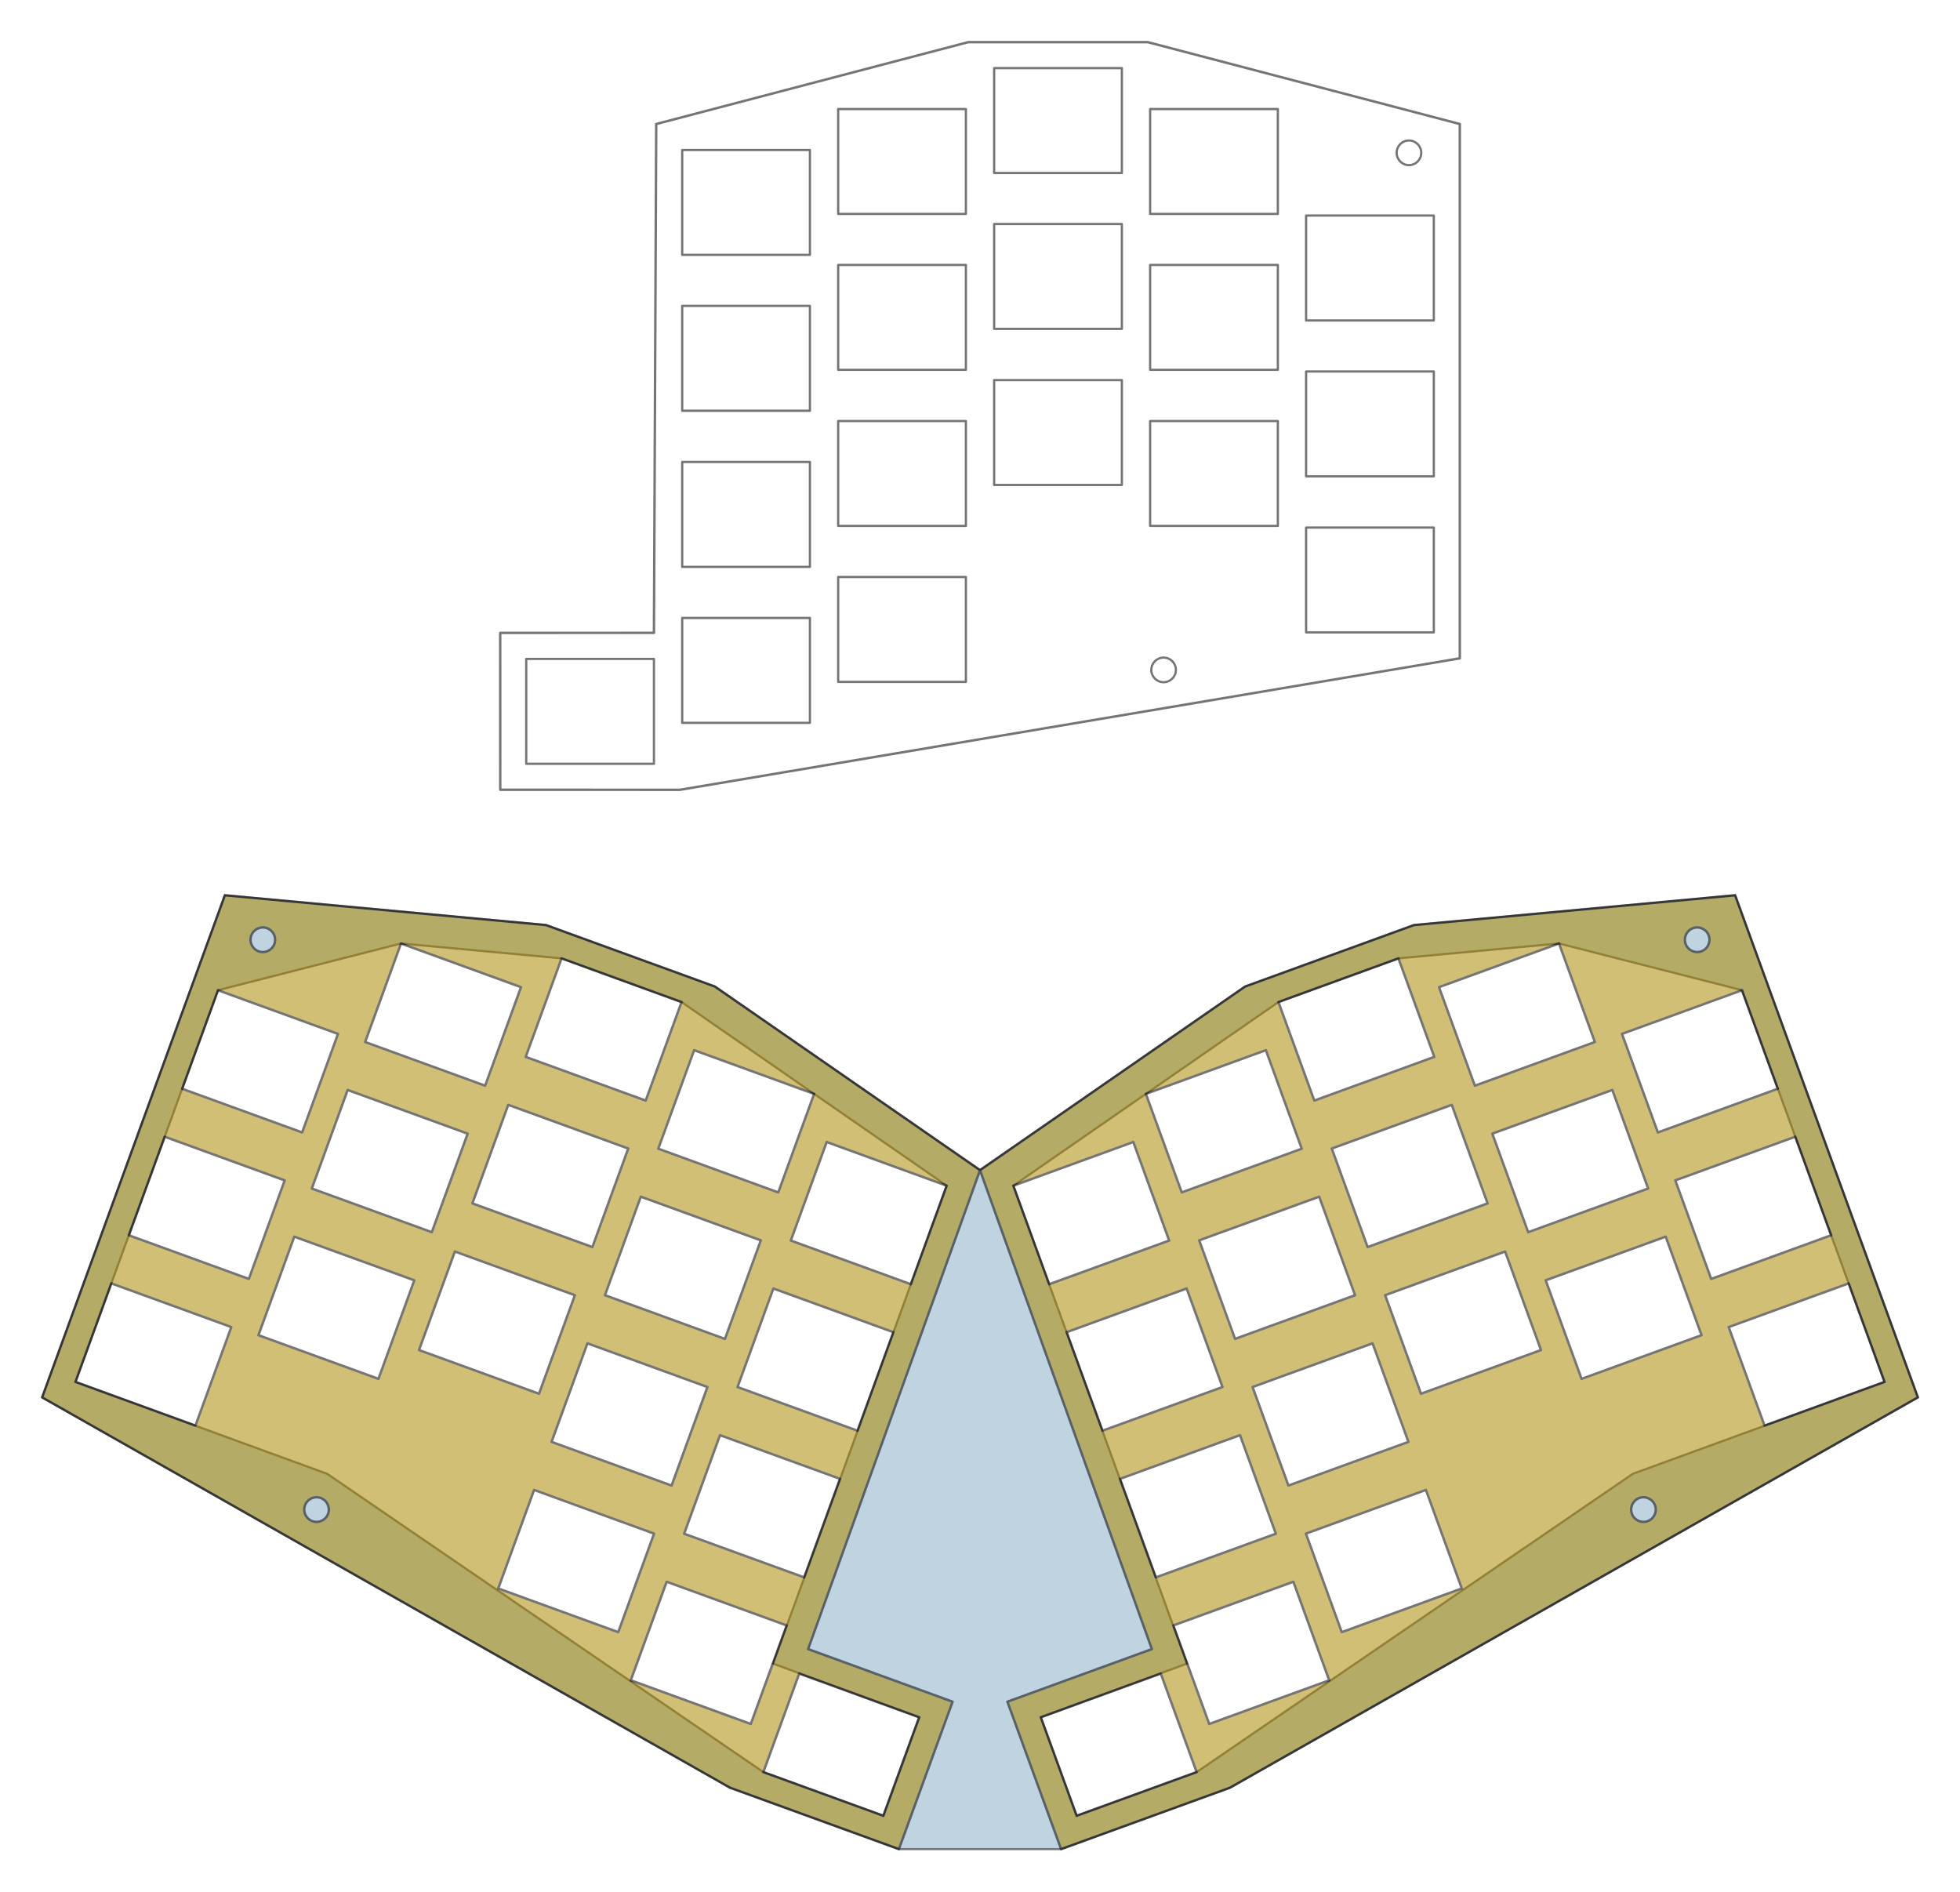
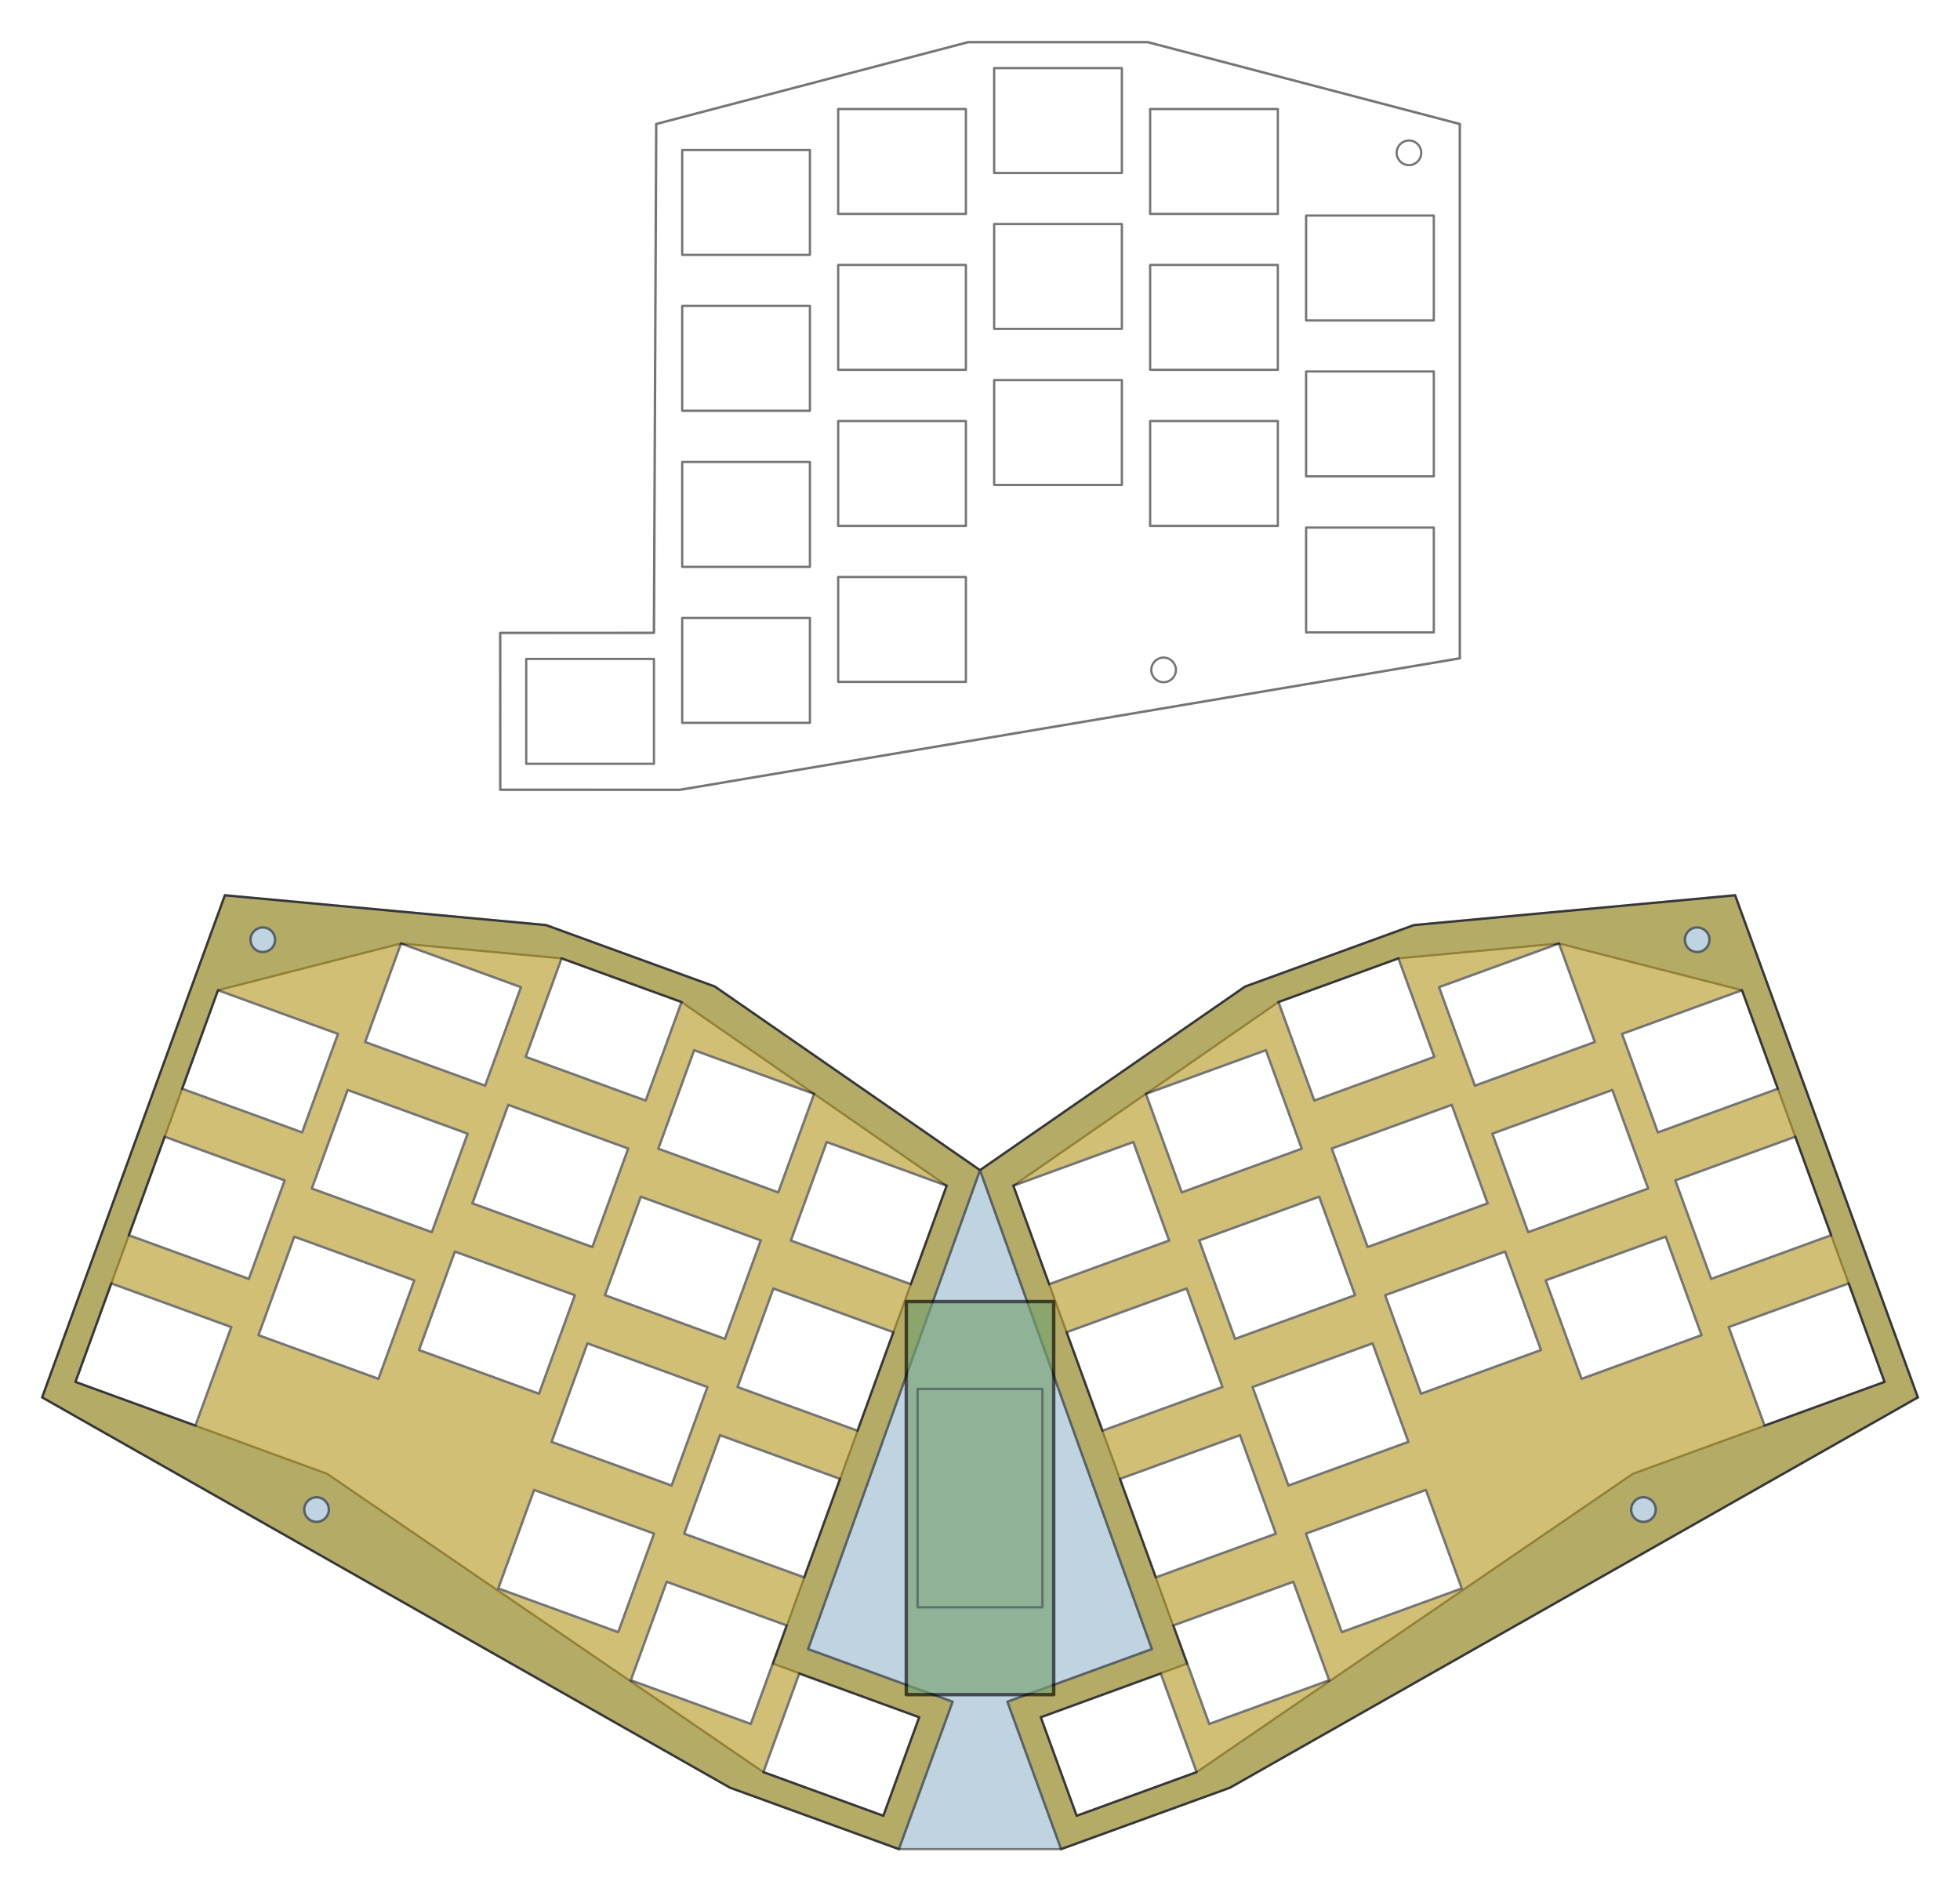
<svg xmlns="http://www.w3.org/2000/svg" width="239.387mm" height="230.967mm" viewBox="0 0 239.387 230.967" version="1.1" id="svg2944">
  <defs id="defs2938" />
  <g id="layer3" style="display:inline;opacity:0.538">
    <path transform="scale(0.2645833)" d="m 103.811,413.236 -84.348,231.746 317.541,180.158 77.941,28.344 h 74.879 L 567.766,825.141 885.309,644.982 800.959,413.236 652.715,426.992 574.771,455.361 452.385,540.107 330,455.361 252.057,426.992 Z m 81.291,22.236 74.121,6.867 55.402,20.164 61.193,42.385 61.195,42.383 -80.158,220.59 67.477,24.766 -16.557,45.488 L 352.375,817.949 151.035,680.277 34.822,637.85 100.629,457.045 Z m 534.566,0 84.473,21.572 65.809,180.805 -116.215,42.428 -201.338,137.672 -55.402,20.166 -16.557,-45.488 67.479,-24.766 -80.158,-220.59 61.193,-42.383 61.195,-42.385 55.4,-20.164 z" style="opacity:1;fill:#89aec8;fill-opacity:1;stroke:#010004;stroke-width:1px;stroke-linecap:butt;stroke-linejoin:miter;stroke-opacity:1;stop-opacity:1" id="path3627" />
  </g>
  <g id="layer1" transform="translate(2.249172,-5.700928)" style="display:inline;opacity:0.542">
    <g id="g1017" transform="translate(61.8848,23.88)">
      <g transform="translate(0,4.999696)" id="g2653">
        <rect style="fill:none;stroke:#000000;stroke-width:0.276;stroke-linejoin:round;stroke-miterlimit:4;stroke-dasharray:none;stroke-opacity:1" id="rect1798-3-1-5" width="15.599" height="12.808" x="0.138" y="57.288" />
      </g>
      <g id="g2653-4" transform="translate(19.05)">
        <rect style="fill:none;stroke:#000000;stroke-width:0.276;stroke-linejoin:round;stroke-miterlimit:4;stroke-dasharray:none;stroke-opacity:1" id="rect1798-0" width="15.599" height="12.808" x="0.138" y="0.138" />
        <rect y="19.176" x="0.138" height="12.808" width="15.599" id="rect1798-3-6" style="fill:none;stroke:#000000;stroke-width:0.276;stroke-linejoin:round;stroke-miterlimit:4;stroke-dasharray:none;stroke-opacity:1" />
        <rect style="fill:none;stroke:#000000;stroke-width:0.276;stroke-linejoin:round;stroke-miterlimit:4;stroke-dasharray:none;stroke-opacity:1" id="rect1798-3-1-53" width="15.599" height="12.808" x="0.138" y="38.238" />
        <rect y="57.288" x="0.138" height="12.808" width="15.599" id="rect1798-3-1-5-8" style="fill:none;stroke:#000000;stroke-width:0.276;stroke-linejoin:round;stroke-miterlimit:4;stroke-dasharray:none;stroke-opacity:1" />
      </g>
      <g id="g2653-49" transform="translate(38.1,-5)">
        <rect style="fill:none;stroke:#000000;stroke-width:0.276;stroke-linejoin:round;stroke-miterlimit:4;stroke-dasharray:none;stroke-opacity:1" id="rect1798-1" width="15.599" height="12.808" x="0.138" y="0.138" />
        <rect y="19.176" x="0.138" height="12.808" width="15.599" id="rect1798-3-5" style="fill:none;stroke:#000000;stroke-width:0.276;stroke-linejoin:round;stroke-miterlimit:4;stroke-dasharray:none;stroke-opacity:1" />
        <rect style="fill:none;stroke:#000000;stroke-width:0.276;stroke-linejoin:round;stroke-miterlimit:4;stroke-dasharray:none;stroke-opacity:1" id="rect1798-3-1-9" width="15.599" height="12.808" x="0.138" y="38.238" />
        <rect y="57.288" x="0.138" height="12.808" width="15.599" id="rect1798-3-1-5-83" style="fill:none;stroke:#000000;stroke-width:0.276;stroke-linejoin:round;stroke-miterlimit:4;stroke-dasharray:none;stroke-opacity:1" />
      </g>
      <g id="g2653-1" transform="translate(57.15,-10)">
        <rect style="fill:none;stroke:#000000;stroke-width:0.276;stroke-linejoin:round;stroke-miterlimit:4;stroke-dasharray:none;stroke-opacity:1" id="rect1798-9" width="15.599" height="12.808" x="0.138" y="0.138" />
        <rect y="19.176" x="0.138" height="12.808" width="15.599" id="rect1798-3-67" style="fill:none;stroke:#000000;stroke-width:0.276;stroke-linejoin:round;stroke-miterlimit:4;stroke-dasharray:none;stroke-opacity:1" />
        <rect style="fill:none;stroke:#000000;stroke-width:0.276;stroke-linejoin:round;stroke-miterlimit:4;stroke-dasharray:none;stroke-opacity:1" id="rect1798-3-1-8" width="15.599" height="12.808" x="0.138" y="38.238" />
      </g>
      <g id="g2653-5" transform="translate(76.2,-5)">
        <rect style="fill:none;stroke:#000000;stroke-width:0.276;stroke-linejoin:round;stroke-miterlimit:4;stroke-dasharray:none;stroke-opacity:1" id="rect1798-5" width="15.599" height="12.808" x="0.138" y="0.138" />
        <rect y="19.176" x="0.138" height="12.808" width="15.599" id="rect1798-3-61" style="fill:none;stroke:#000000;stroke-width:0.276;stroke-linejoin:round;stroke-miterlimit:4;stroke-dasharray:none;stroke-opacity:1" />
        <rect style="fill:none;stroke:#000000;stroke-width:0.276;stroke-linejoin:round;stroke-miterlimit:4;stroke-dasharray:none;stroke-opacity:1" id="rect1798-3-1-59" width="15.599" height="12.808" x="0.138" y="38.238" />
      </g>
      <g id="g2653-9" transform="translate(95.25,8.007829)">
        <rect style="fill:none;stroke:#000000;stroke-width:0.276;stroke-linejoin:round;stroke-miterlimit:4;stroke-dasharray:none;stroke-opacity:1" id="rect1798-51" width="15.599" height="12.808" x="0.138" y="0.138" />
        <rect y="19.176" x="0.138" height="12.808" width="15.599" id="rect1798-3-7" style="fill:none;stroke:#000000;stroke-width:0.276;stroke-linejoin:round;stroke-miterlimit:4;stroke-dasharray:none;stroke-opacity:1" />
        <rect style="fill:none;stroke:#000000;stroke-width:0.276;stroke-linejoin:round;stroke-miterlimit:4;stroke-dasharray:none;stroke-opacity:1" id="rect1798-3-1-4" width="15.599" height="12.808" x="0.138" y="38.238" />
      </g>
      <ellipse style="font-variation-settings:normal;opacity:1;vector-effect:none;fill:none;fill-opacity:1;stroke:#000000;stroke-width:0.271;stroke-linecap:butt;stroke-linejoin:round;stroke-miterlimit:4;stroke-dasharray:none;stroke-dashoffset:0;stroke-opacity:1;stop-color:#000000;stop-opacity:1" id="path1222" cx="77.984" cy="63.631" rx="1.503" ry="1.504" />
      <ellipse ry="1.504" rx="1.503" cy="0.483" cx="107.95" id="path1222-5" style="font-variation-settings:normal;opacity:1;vector-effect:none;fill:none;fill-opacity:1;stroke:#000000;stroke-width:0.271;stroke-linecap:butt;stroke-linejoin:round;stroke-miterlimit:4;stroke-dasharray:none;stroke-dashoffset:0;stroke-opacity:1;stop-color:#000000;stop-opacity:1" />
      <path transform="matrix(0.2645833,0,0,0.2645833,-20.64036,-19.10017)" d="M 282.527,22.943 138.537,60.721 137.489,295.584 l -70.971,0.014 0.02,72.406 82.936,0.023 360.01,-60.687 V 60.721 L 365.473,22.943 Z" style="font-variation-settings:normal;opacity:1;vector-effect:none;fill:none;fill-opacity:1;stroke:#000000;stroke-width:1.129;stroke-linecap:butt;stroke-linejoin:round;stroke-miterlimit:4;stroke-dasharray:none;stroke-dashoffset:0;stroke-opacity:1;stop-color:#000000;stop-opacity:1" id="rect1309" />
    </g>
    <g style="opacity:1;stop-opacity:1" transform="rotate(-20,496.7223,-214.8347)" id="use3567">
      <g id="g1079" transform="translate(0,4.999696)" />
      <g transform="translate(19.05)" id="g1089" />
      <g transform="translate(38.1,-5)" id="g1099" />
      <g transform="translate(57.15,-10)" id="g1107" />
      <g transform="translate(76.2,-5)" id="g1115" />
      <g transform="translate(95.25,8.007829)" id="g1123" />
    </g>
    <path id="path1185" style="font-variation-settings:normal;opacity:1;vector-effect:none;fill:#aa8800;fill-opacity:1;stroke:#000000;stroke-width:0.299;stroke-linecap:butt;stroke-linejoin:round;stroke-miterlimit:4;stroke-dasharray:none;stroke-dashoffset:0;stroke-opacity:1;stop-color:#000000;stop-opacity:1" d="m 85.063,126.182 32.381,22.423 -20.993,58.488 17.644,6.426 -6.557,18 -20.622,-7.499 -84.016,-47.667 22.317,-61.316 39.223,3.639 z m -56.625,-6.23 a 1.503,1.504 20 0 0 0.898,1.927 1.503,1.504 20 0 0 1.927,-0.899 1.503,1.504 20 0 0 -0.898,-1.927 1.503,1.504 20 0 0 -1.927,0.899 m 6.561,69.589 a 1.503,1.504 20 0 0 0.898,1.927 1.503,1.504 20 0 0 1.927,-0.899 1.503,1.504 20 0 0 -0.898,-1.927 1.503,1.504 20 0 0 -1.927,0.899 m -8.996,-21.776 -14.658,-5.335 -4.38,12.035 14.658,5.335 z m 6.519,-17.912 -14.658,-5.335 -4.38,12.035 14.658,5.335 z m 6.512,-17.89 -14.658,-5.335 -4.38,12.035 14.658,5.335 z m 9.319,30.094 -14.658,-5.335 -4.38,12.035 14.658,5.335 z m 6.519,-17.912 -14.658,-5.335 -4.38,12.035 14.658,5.335 z m 6.512,-17.89 -14.658,-5.335 -4.38,12.035 14.658,5.335 z m 6.58,37.619 -14.658,-5.335 -4.38,12.035 14.658,5.335 z m 6.519,-17.912 -14.658,-5.335 -4.38,12.035 14.658,5.335 z m 6.512,-17.89 -14.658,-5.335 -4.38,12.035 14.658,5.335 z m -3.355,64.917 -14.658,-5.335 -4.38,12.035 14.658,5.335 z m 6.515,-17.901 -14.658,-5.335 -4.38,12.035 14.658,5.335 z m 6.519,-17.912 -14.658,-5.335 -4.38,12.035 14.658,5.335 z m 6.512,-17.89 -14.658,-5.335 -4.38,12.035 14.658,5.335 z m -3.355,64.917 -14.658,-5.335 -4.38,12.035 14.658,5.335 z m 6.515,-17.901 -14.658,-5.335 -4.38,12.035 14.658,5.335 z m 6.519,-17.912 -14.658,-5.335 -4.38,12.035 14.658,5.335 z m 6.511,-17.89 -14.658,-5.335 -4.38,12.035 14.658,5.335 z m -3.355,64.917 -14.658,-5.335 -4.38,12.035 14.658,5.335 z m 39.804,-89.235 -32.381,22.423 20.993,58.488 -17.644,6.426 6.557,18 20.622,-7.499 84.016,-47.667 -22.317,-61.316 -39.223,3.639 z m 56.625,-6.23 a 1.504,1.503 70 0 1 -0.898,1.927 1.504,1.503 70 0 1 -1.927,-0.899 1.504,1.503 70 0 1 0.898,-1.927 1.504,1.503 70 0 1 1.927,0.899 m -6.561,69.589 a 1.504,1.503 70 0 1 -0.898,1.927 1.504,1.503 70 0 1 -1.927,-0.899 1.504,1.503 70 0 1 0.898,-1.927 1.504,1.503 70 0 1 1.927,0.899 m 8.996,-21.776 14.658,-5.335 4.38,12.035 -14.658,5.335 z m -6.519,-17.912 14.658,-5.335 4.38,12.035 -14.658,5.335 z m -6.512,-17.89 14.658,-5.335 4.38,12.035 -14.658,5.335 z m -9.319,30.094 14.658,-5.335 4.38,12.035 -14.658,5.335 z m -6.519,-17.912 14.658,-5.335 4.38,12.035 -14.658,5.335 z m -6.511,-17.89 14.658,-5.335 4.38,12.035 -14.658,5.335 z m -6.58,37.619 14.658,-5.335 4.38,12.035 -14.658,5.335 z m -6.519,-17.912 14.658,-5.335 4.38,12.035 -14.658,5.335 z m -6.512,-17.89 14.658,-5.335 4.38,12.035 -14.658,5.335 z m 3.355,64.917 14.658,-5.335 4.38,12.035 -14.658,5.335 z m -6.515,-17.901 14.658,-5.335 4.38,12.035 -14.658,5.335 z m -6.519,-17.912 14.658,-5.335 4.38,12.035 -14.658,5.335 z m -6.511,-17.89 14.658,-5.335 4.38,12.035 -14.658,5.335 z m 3.355,64.917 14.658,-5.335 4.38,12.035 -14.658,5.335 z m -6.515,-17.901 14.658,-5.335 4.38,12.035 -14.658,5.335 z m -6.519,-17.912 14.658,-5.335 4.38,12.035 -14.658,5.335 z m -6.512,-17.89 14.658,-5.335 4.38,12.035 -14.658,5.335 z m 3.355,64.917 14.658,-5.335 4.38,12.035 -14.658,5.335 z" />
  </g>
+   <g style="display:inline;opacity:0.644" id="layer2">
+     <rect y="158.951" x="110.694" height="48" width="18" id="rect1250" style="fill:#74a16f;fill-opacity:1;stroke:#000000;stroke-width:0.421;stroke-linejoin:round;stroke-opacity:1;stop-color:#000000" />
+     <rect style="opacity:0.644;fill:#74a16f;fill-opacity:1;stroke:#000000;stroke-width:0.289;stroke-linejoin:round;stroke-opacity:1;stop-color:#000000" id="rect1250-2" width="15.24" height="26.67" x="112.074" y="169.616" />
+   </g>
</svg>
